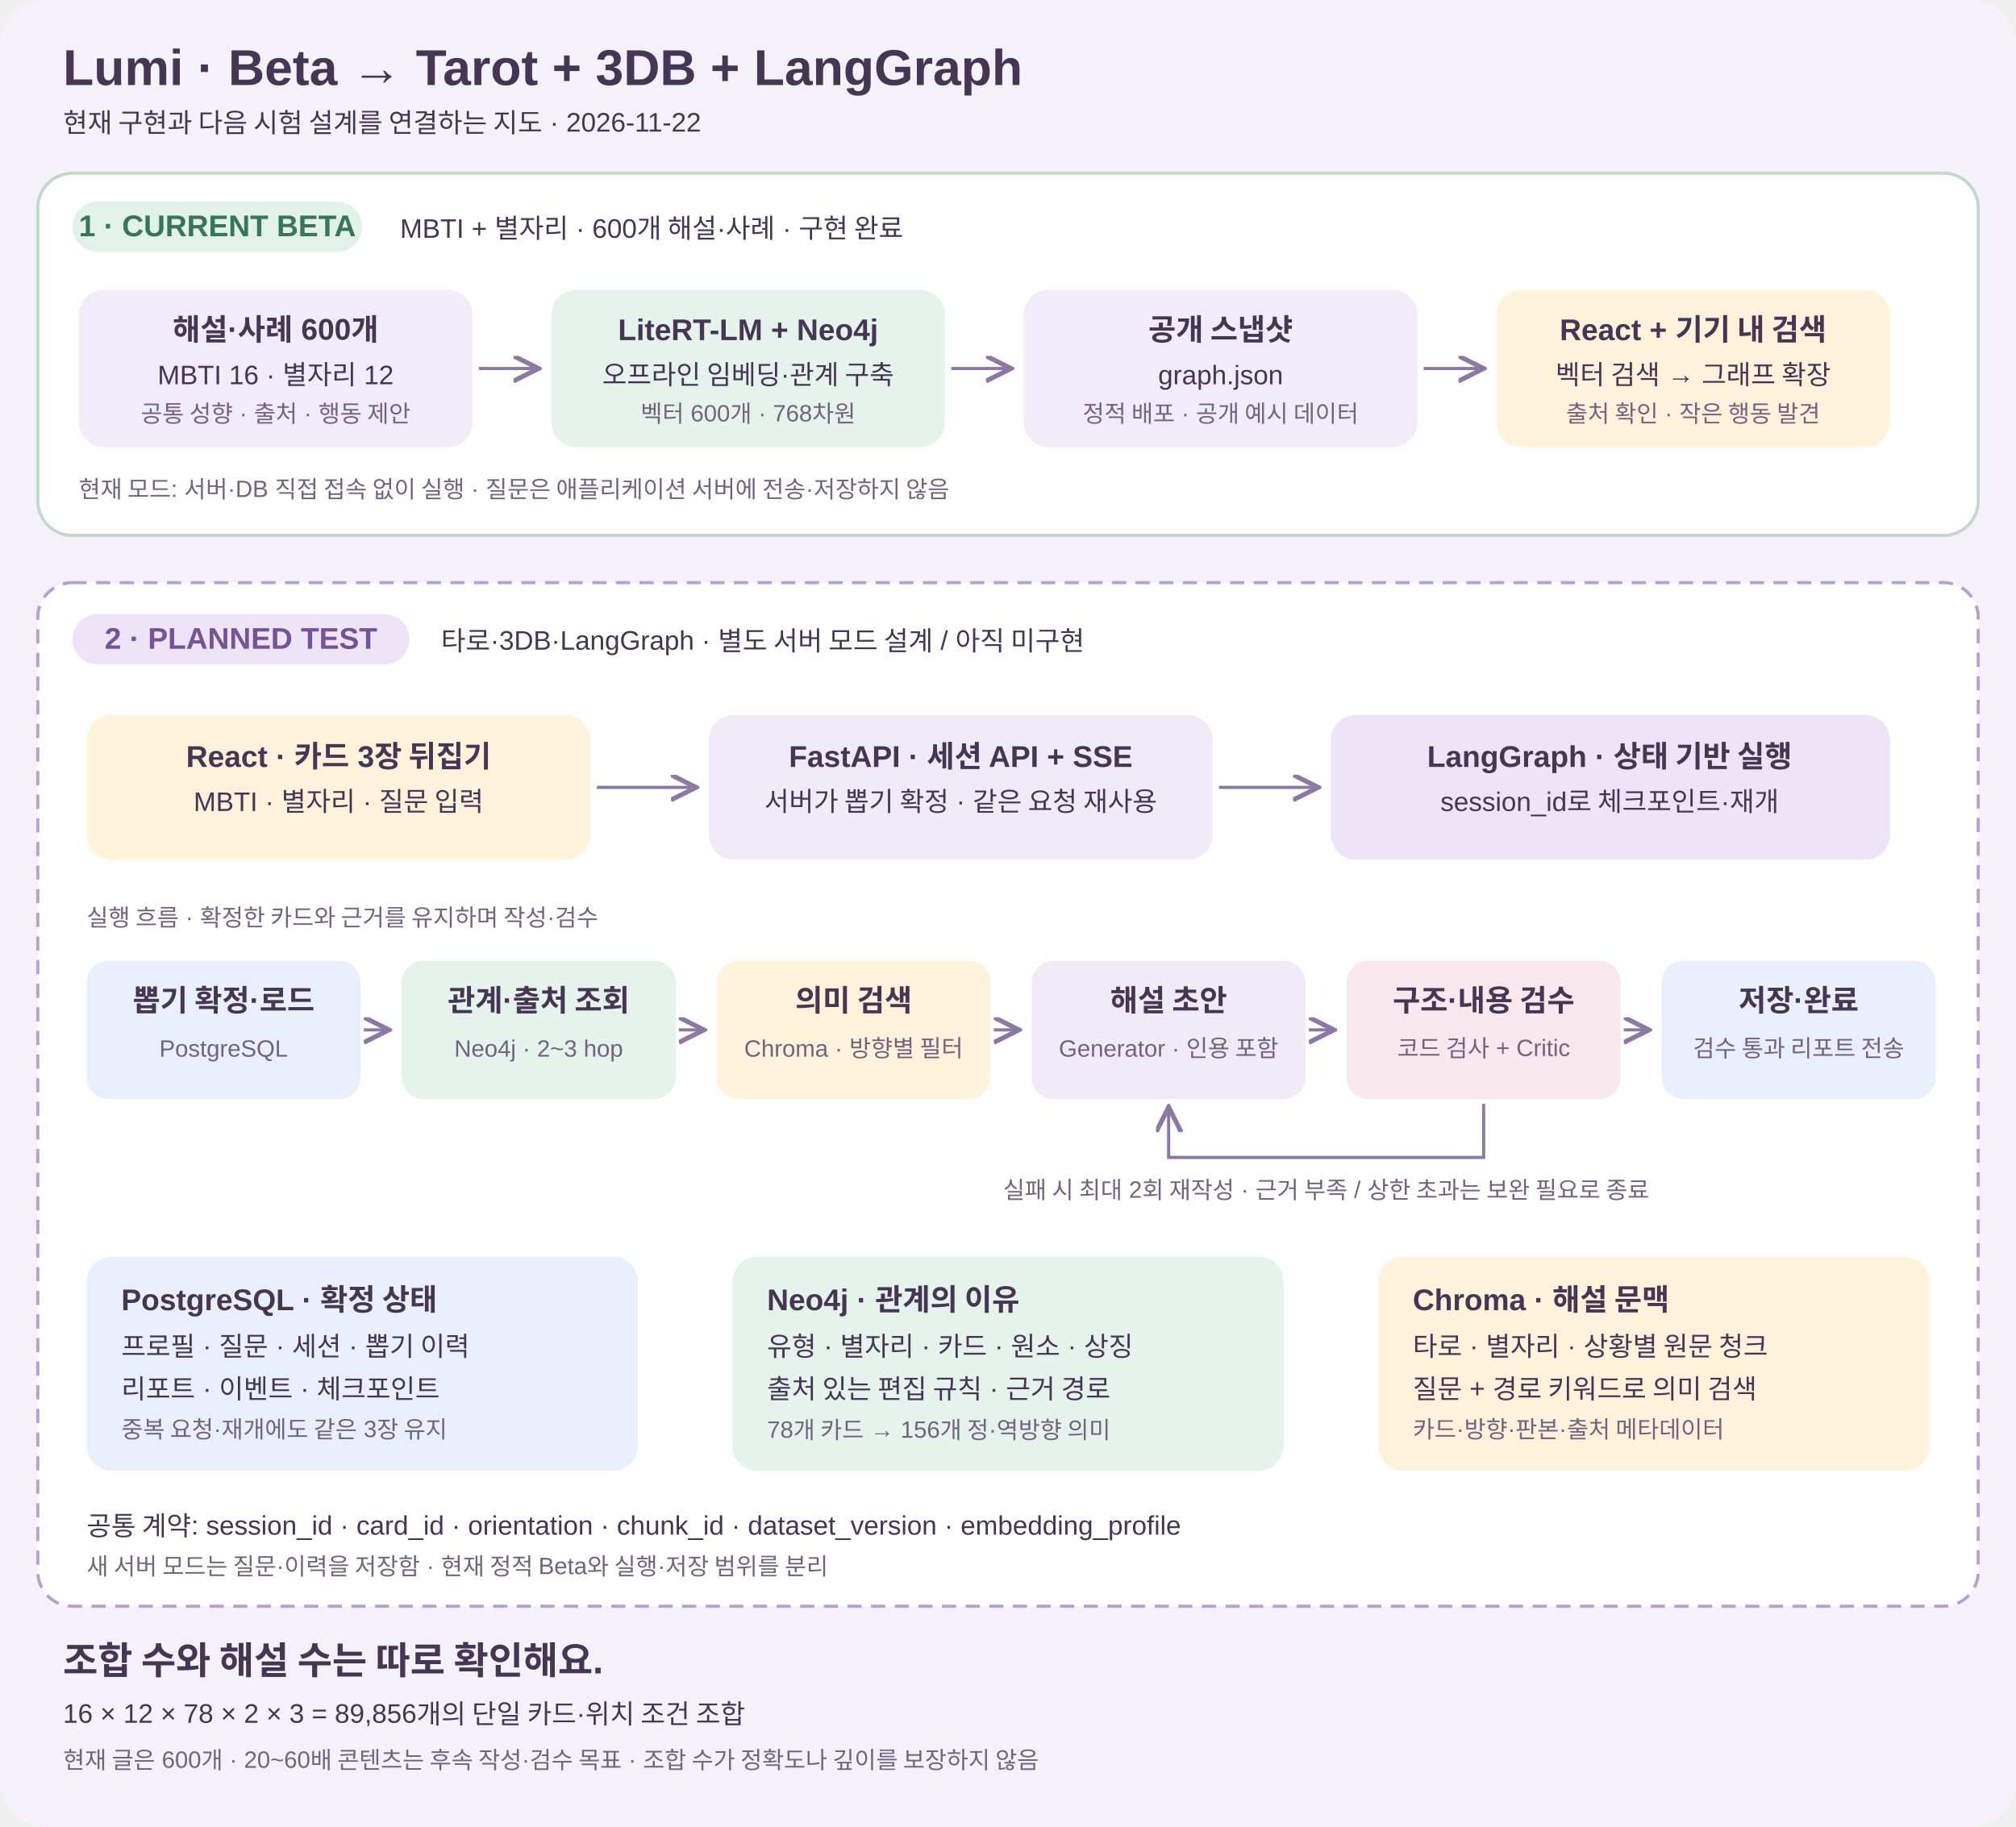
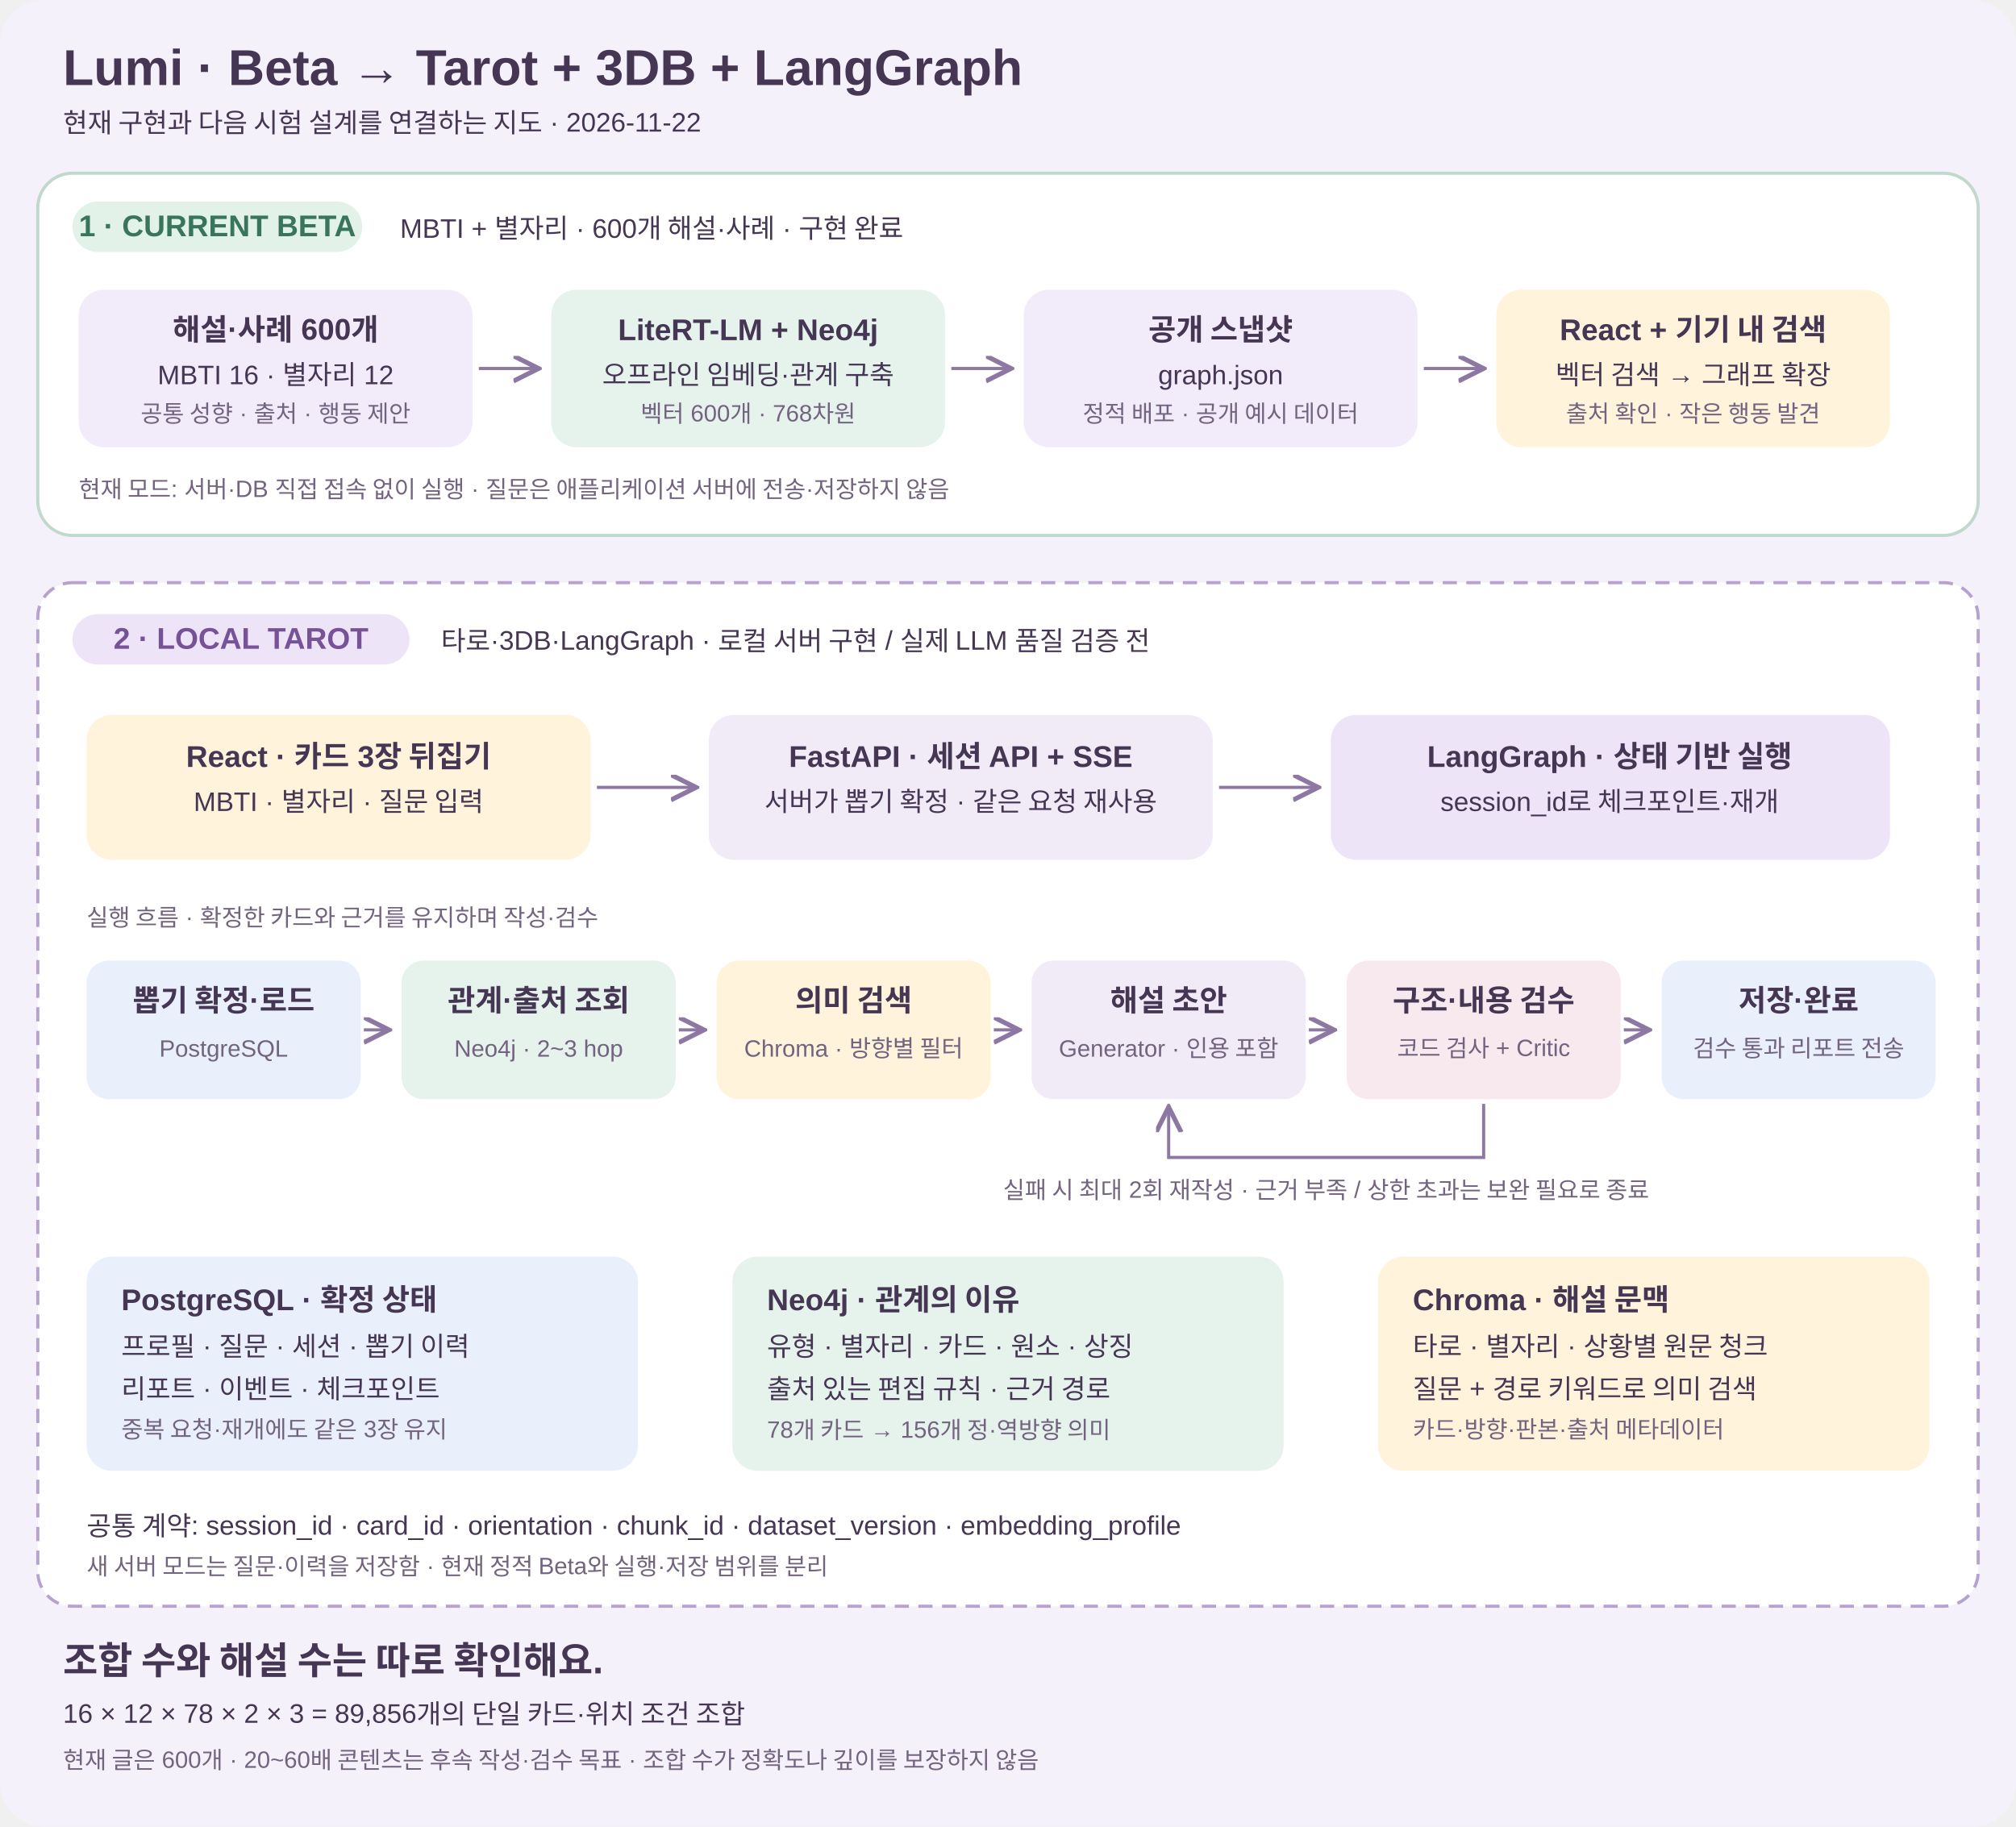
<svg xmlns="http://www.w3.org/2000/svg" width="1280" height="1160" viewBox="0 0 1280 1160" role="img" aria-labelledby="title desc">
  <defs>
    <marker id="arrow" markerWidth="9" markerHeight="9" refX="8" refY="4" orient="auto">
      <path d="M0 0L8 4L0 8" fill="none" stroke="#8d78a3" stroke-width="1.5" />
    </marker>
    <style>
      text{font-family:'Segoe UI','Malgun Gothic',Arial,sans-serif;fill:#453653}
      .title{font-size:32px;font-weight:700}.heading{font-size:24px;font-weight:700}
      .label{font-size:19px;font-weight:700}.body{font-size:17px}.small{font-size:15px;fill:#72637f}
      .arrow{fill:none;stroke:#8d78a3;stroke-width:2;marker-end:url(#arrow)}
    </style>
  </defs>
  <rect width="1280" height="1160" rx="28" fill="#f5f1fa" />
  <text x="40" y="54" class="title">Lumi · Beta → Tarot + 3DB + LangGraph</text>
  <text x="40" y="84" class="body">현재 구현과 다음 시험 설계를 연결하는 지도 · 2026-11-22</text>
  <rect x="24" y="110" width="1232" height="230" rx="22" fill="#fff" stroke="#c1d9cc" stroke-width="2" />
  <rect x="46" y="128" width="184" height="32" rx="16" fill="#e2f2e9" />
  <text x="138" y="150" text-anchor="middle" class="label" style="fill:#38755c">1 · CURRENT BETA</text>
  <text x="254" y="151" class="body">MBTI + 별자리 · 600개 해설·사례 · 구현 완료</text>
  <g>
    <rect x="50" y="184" width="250" height="100" rx="16" fill="#f2ecfa" />
    <text x="175" y="216" text-anchor="middle" class="label">해설·사례 600개</text>
    <text x="175" y="244" text-anchor="middle" class="body">MBTI 16 · 별자리 12</text>
    <text x="175" y="268" text-anchor="middle" class="small">공통 성향 · 출처 · 행동 제안</text>
    <rect x="350" y="184" width="250" height="100" rx="16" fill="#e6f2ec" />
    <text x="475" y="216" text-anchor="middle" class="label">LiteRT-LM + Neo4j</text>
    <text x="475" y="244" text-anchor="middle" class="body">오프라인 임베딩·관계 구축</text>
    <text x="475" y="268" text-anchor="middle" class="small">벡터 600개 · 768차원</text>
    <rect x="650" y="184" width="250" height="100" rx="16" fill="#f2ecfa" />
    <text x="775" y="216" text-anchor="middle" class="label">공개 스냅샷</text>
    <text x="775" y="244" text-anchor="middle" class="body">graph.json</text>
    <text x="775" y="268" text-anchor="middle" class="small">정적 배포 · 공개 예시 데이터</text>
    <rect x="950" y="184" width="250" height="100" rx="16" fill="#fff3dc" />
    <text x="1075" y="216" text-anchor="middle" class="label">React + 기기 내 검색</text>
    <text x="1075" y="244" text-anchor="middle" class="body">벡터 검색 → 그래프 확장</text>
    <text x="1075" y="268" text-anchor="middle" class="small">출처 확인 · 작은 행동 발견</text>
    <path d="M304 234H342" class="arrow" />
    <path d="M604 234H642" class="arrow" />
    <path d="M904 234H942" class="arrow" />
  </g>
  <text x="50" y="316" class="small">현재 모드: 서버·DB 직접 접속 없이 실행 · 질문은 애플리케이션 서버에 전송·저장하지 않음</text>
  <rect x="24" y="370" width="1232" height="650" rx="22" fill="#fff" stroke="#b6a2cf" stroke-width="2" stroke-dasharray="9 6" />
  <rect x="46" y="390" width="214" height="32" rx="16" fill="#eee4f7" />
-   <text x="153" y="412" text-anchor="middle" class="label" style="fill:#765297">2 · PLANNED TEST</text>
-   <text x="280" y="413" class="body">타로·3DB·LangGraph · 별도 서버 모드 설계 / 아직 미구현</text>
+   <text x="153" y="412" text-anchor="middle" class="label" style="fill:#765297">2 · LOCAL TAROT</text>
+   <text x="280" y="413" class="body">타로·3DB·LangGraph · 로컬 서버 구현 / 실제 LLM 품질 검증 전</text>
  <rect x="55" y="454" width="320" height="92" rx="16" fill="#fff3dc" />
  <text x="215" y="487" text-anchor="middle" class="label">React · 카드 3장 뒤집기</text>
  <text x="215" y="515" text-anchor="middle" class="body">MBTI · 별자리 · 질문 입력</text>
  <rect x="450" y="454" width="320" height="92" rx="16" fill="#f1ebf8" />
  <text x="610" y="487" text-anchor="middle" class="label">FastAPI · 세션 API + SSE</text>
  <text x="610" y="515" text-anchor="middle" class="body">서버가 뽑기 확정 · 같은 요청 재사용</text>
  <rect x="845" y="454" width="355" height="92" rx="16" fill="#eee4f7" />
  <text x="1022" y="487" text-anchor="middle" class="label">LangGraph · 상태 기반 실행</text>
  <text x="1022" y="515" text-anchor="middle" class="body">session_id로 체크포인트·재개</text>
  <path d="M379 500H442" class="arrow" />
  <path d="M774 500H837" class="arrow" />
  <text x="55" y="588" class="small">실행 흐름 · 확정한 카드와 근거를 유지하며 작성·검수</text>
  <g>
    <rect x="55" y="610" width="174" height="88" rx="14" fill="#e9f0fb" />
    <text x="142" y="642" text-anchor="middle" class="label">뽑기 확정·로드</text>
    <text x="142" y="671" text-anchor="middle" class="small">PostgreSQL</text>
    <rect x="255" y="610" width="174" height="88" rx="14" fill="#e6f2ec" />
    <text x="342" y="642" text-anchor="middle" class="label">관계·출처 조회</text>
    <text x="342" y="671" text-anchor="middle" class="small">Neo4j · 2~3 hop</text>
    <rect x="455" y="610" width="174" height="88" rx="14" fill="#fff3dc" />
    <text x="542" y="642" text-anchor="middle" class="label">의미 검색</text>
    <text x="542" y="671" text-anchor="middle" class="small">Chroma · 방향별 필터</text>
    <rect x="655" y="610" width="174" height="88" rx="14" fill="#f1ebf8" />
    <text x="742" y="642" text-anchor="middle" class="label">해설 초안</text>
    <text x="742" y="671" text-anchor="middle" class="small">Generator · 인용 포함</text>
    <rect x="855" y="610" width="174" height="88" rx="14" fill="#f8e9ef" />
    <text x="942" y="642" text-anchor="middle" class="label">구조·내용 검수</text>
    <text x="942" y="671" text-anchor="middle" class="small">코드 검사 + Critic</text>
    <rect x="1055" y="610" width="174" height="88" rx="14" fill="#e9f0fb" />
    <text x="1142" y="642" text-anchor="middle" class="label">저장·완료</text>
    <text x="1142" y="671" text-anchor="middle" class="small">검수 통과 리포트 전송</text>
    <path d="M231 654H247" class="arrow" />
    <path d="M431 654H447" class="arrow" />
    <path d="M631 654H647" class="arrow" />
    <path d="M831 654H847" class="arrow" />
    <path d="M1031 654H1047" class="arrow" />
    <path d="M942 701V735H742V703" class="arrow" />
    <text x="842" y="761" text-anchor="middle" class="small">실패 시 최대 2회 재작성 · 근거 부족 / 상한 초과는 보완 필요로 종료</text>
  </g>
  <rect x="55" y="798" width="350" height="136" rx="16" fill="#e9f0fb" />
  <text x="77" y="832" class="label">PostgreSQL · 확정 상태</text>
  <text x="77" y="861" class="body">프로필 · 질문 · 세션 · 뽑기 이력</text>
  <text x="77" y="888" class="body">리포트 · 이벤트 · 체크포인트</text>
  <text x="77" y="913" class="small">중복 요청·재개에도 같은 3장 유지</text>
  <rect x="465" y="798" width="350" height="136" rx="16" fill="#e6f2ec" />
  <text x="487" y="832" class="label">Neo4j · 관계의 이유</text>
  <text x="487" y="861" class="body">유형 · 별자리 · 카드 · 원소 · 상징</text>
  <text x="487" y="888" class="body">출처 있는 편집 규칙 · 근거 경로</text>
  <text x="487" y="913" class="small">78개 카드 → 156개 정·역방향 의미</text>
  <rect x="875" y="798" width="350" height="136" rx="16" fill="#fff3dc" />
  <text x="897" y="832" class="label">Chroma · 해설 문맥</text>
  <text x="897" y="861" class="body">타로 · 별자리 · 상황별 원문 청크</text>
  <text x="897" y="888" class="body">질문 + 경로 키워드로 의미 검색</text>
  <text x="897" y="913" class="small">카드·방향·판본·출처 메타데이터</text>
  <text x="55" y="975" class="body">공통 계약: session_id · card_id · orientation · chunk_id · dataset_version · embedding_profile</text>
  <text x="55" y="1000" class="small">새 서버 모드는 질문·이력을 저장함 · 현재 정적 Beta와 실행·저장 범위를 분리</text>
  <text x="40" y="1063" class="heading">조합 수와 해설 수는 따로 확인해요.</text>
  <text x="40" y="1094" class="body">16 × 12 × 78 × 2 × 3 = 89,856개의 단일 카드·위치 조건 조합</text>
  <text x="40" y="1123" class="small">현재 글은 600개 · 20~60배 콘텐츠는 후속 작성·검수 목표 · 조합 수가 정확도나 깊이를 보장하지 않음</text>
</svg>
